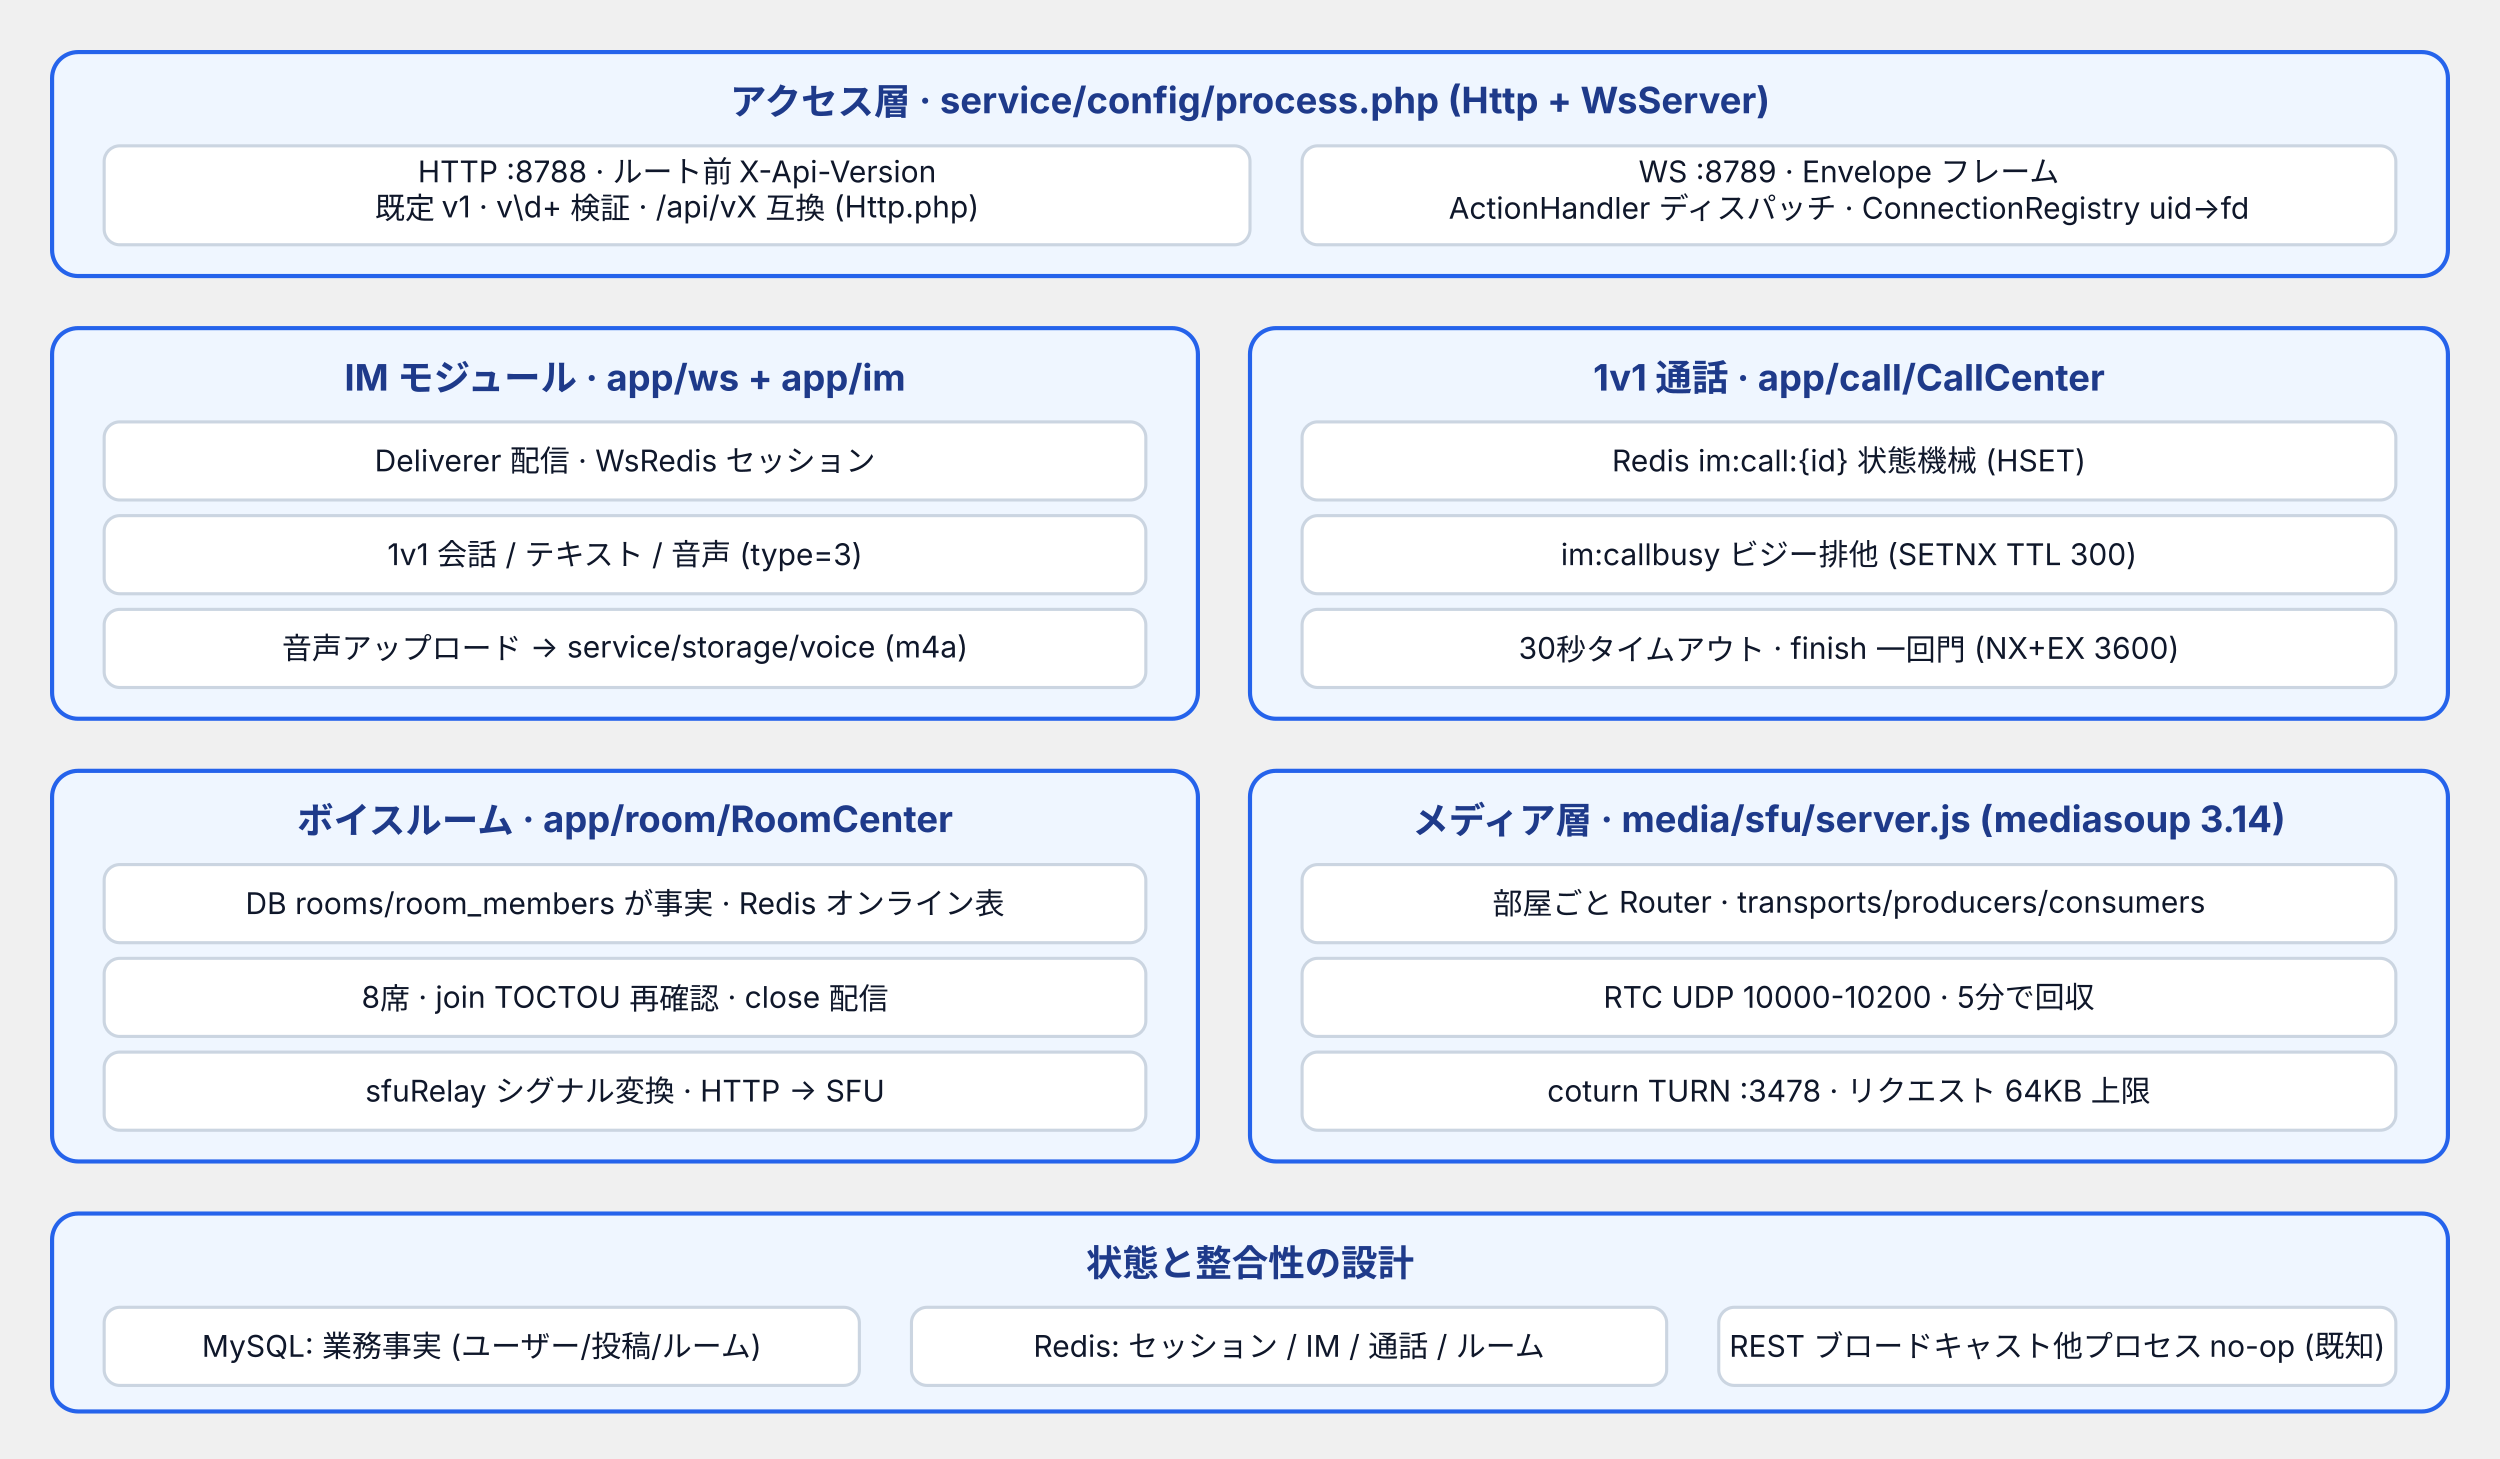
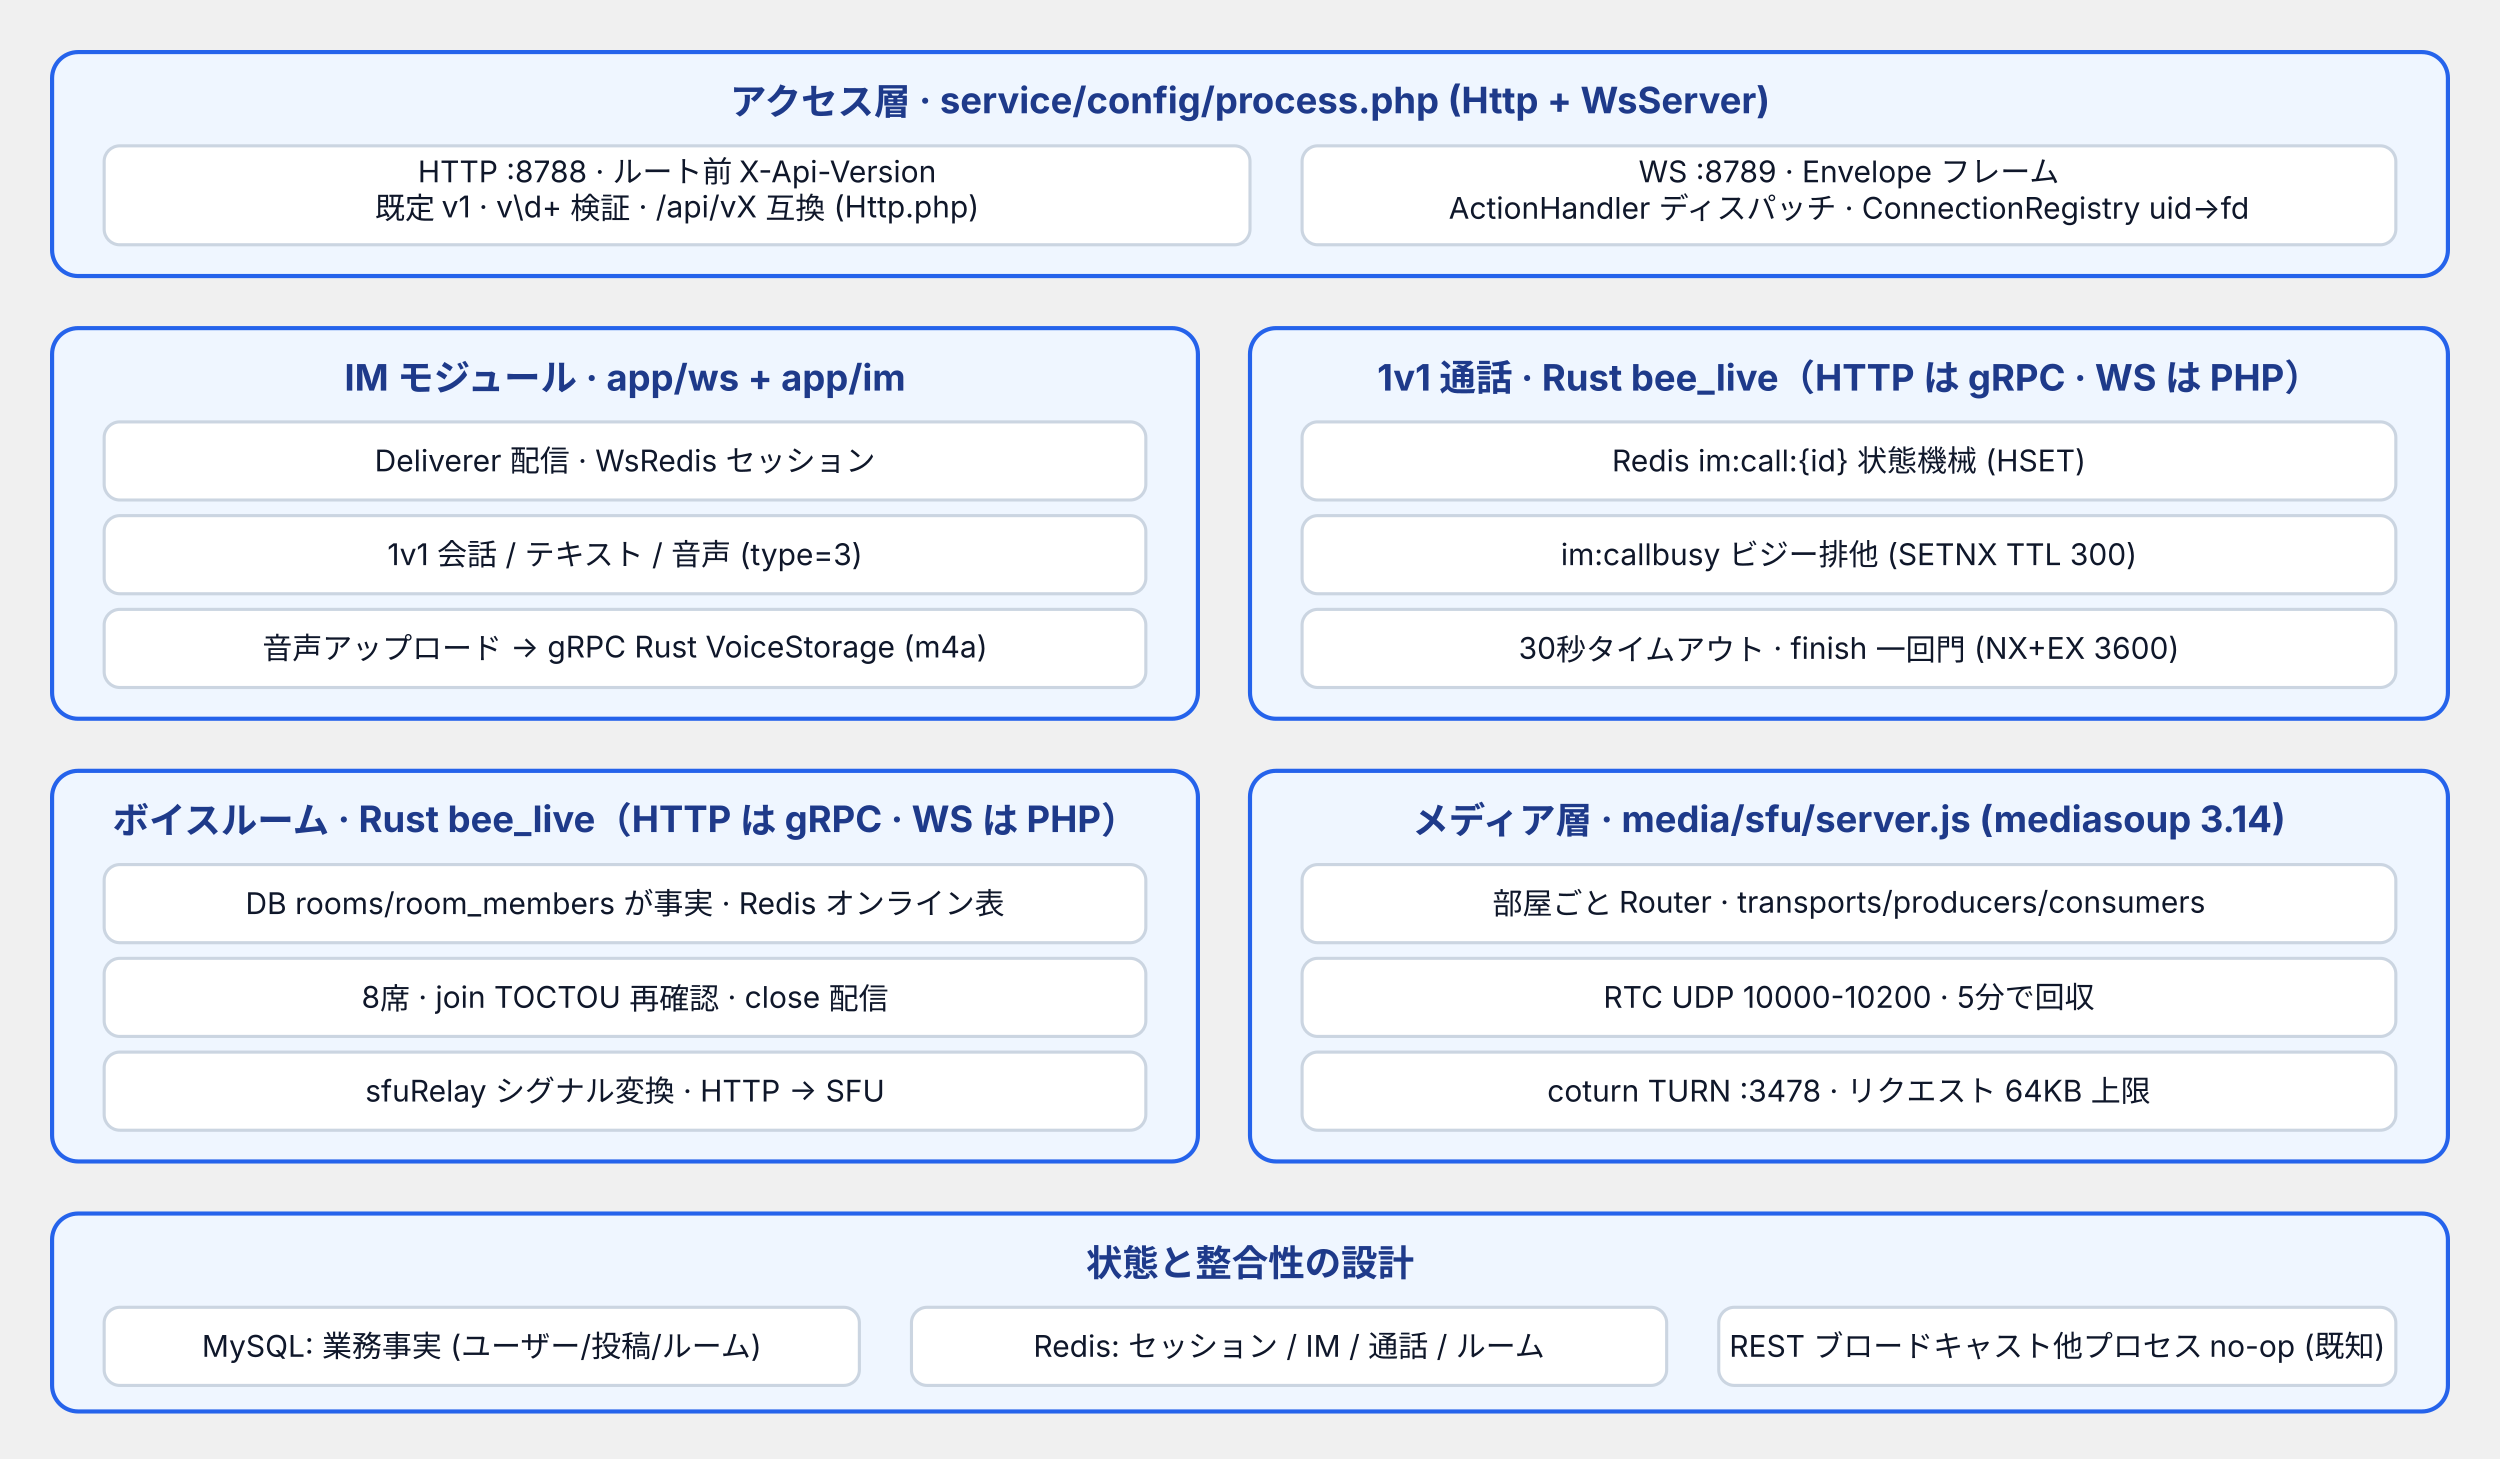
<svg xmlns="http://www.w3.org/2000/svg" viewBox="0 0 960 560" width="100%" font-family="system-ui, -apple-system, 'Segoe UI', 'PingFang SC', 'Microsoft YaHei', sans-serif">
  <style>
    .mod  { fill: #eff6ff; stroke: #2563eb; stroke-width: 1.6; rx: 10 }
    .it   { fill: #ffffff; stroke: #cbd5e1; stroke-width: 1.2; rx: 6 }
    .tm   { font-size: 14px; font-weight: 700; fill: #1e3a8a; text-anchor: middle }
    .t    { font-size: 11.5px; fill: #0f172a; text-anchor: middle }
  </style>
  <rect class="mod" x="20" y="20" width="920" height="86" />
  <text class="tm" x="480" y="44">アクセス層 · service/config/process.php (Http + WsServer)</text>
  <rect class="it" x="40" y="56" width="440" height="38" />
  <text class="t" x="260" y="70">HTTP :8788 · ルート前 X-Api-Version</text>
  <text class="t" x="260" y="84" font-size="10" fill="#64748b">既定 v1 · v\d+ 検証 · /api/vX 互換 (Http.php)</text>
  <rect class="it" x="500" y="56" width="420" height="38" />
  <text class="t" x="710" y="70">WS :8789 · Envelope フレーム</text>
  <text class="t" x="710" y="84" font-size="10" fill="#64748b">ActionHandler ディスパッチ · ConnectionRegistry uid→fd</text>
  <rect class="mod" x="20" y="126" width="440" height="150" />
  <text class="tm" x="240" y="150">IM モジュール · app/ws + app/im</text>
  <rect class="it" x="40" y="162" width="400" height="30" />
  <text class="t" x="240" y="181">Deliverer 配信 · WsRedis セッション</text>
  <rect class="it" x="40" y="198" width="400" height="30" />
  <text class="t" x="240" y="217">1v1 会話 / テキスト / 音声 (type=3)</text>
  <rect class="it" x="40" y="234" width="400" height="30" />
-   <text class="t" x="240" y="253">音声アップロード → service/storage/voice (m4a)</text>
+   <text class="t" x="240" y="253">音声アップロード → gRPC Rust VoiceStorage (m4a)</text>
  <rect class="mod" x="480" y="126" width="460" height="150" />
-   <text class="tm" x="710" y="150">1v1 通話 · app/call/CallCenter</text>
+   <text class="tm" x="710" y="150">1v1 通話 · Rust bee_live（HTTP は gRPC · WS は PHP）</text>
  <rect class="it" x="500" y="162" width="420" height="30" />
  <text class="t" x="710" y="181">Redis im:call:{id} 状態機械 (HSET)</text>
  <rect class="it" x="500" y="198" width="420" height="30" />
  <text class="t" x="710" y="217">im:callbusy ビジー排他 (SETNX TTL 300)</text>
  <rect class="it" x="500" y="234" width="420" height="30" />
  <text class="t" x="710" y="253">30秒タイムアウト · finish 一回門 (NX+EX 3600)</text>
  <rect class="mod" x="20" y="296" width="440" height="150" />
-   <text class="tm" x="240" y="320">ボイスルーム · app/room/RoomCenter</text>
+   <text class="tm" x="240" y="320">ボイスルーム · Rust bee_live（HTTP は gRPC · WS は PHP）</text>
  <rect class="it" x="40" y="332" width="400" height="30" />
  <text class="t" x="240" y="351">DB rooms/room_members が事実 · Redis オンライン表</text>
  <rect class="it" x="40" y="368" width="400" height="30" />
  <text class="t" x="240" y="387">8席 · join TOCTOU 再確認 · close 配信</text>
  <rect class="it" x="40" y="404" width="400" height="30" />
  <text class="t" x="240" y="423">sfuRelay シグナル変換 · HTTP → SFU</text>
  <rect class="mod" x="480" y="296" width="460" height="150" />
  <text class="tm" x="710" y="320">メディア層 · media/sfu/server.js (mediasoup 3.14)</text>
  <rect class="it" x="500" y="332" width="420" height="30" />
  <text class="t" x="710" y="351">部屋ごと Router · transports/producers/consumers</text>
  <rect class="it" x="500" y="368" width="420" height="30" />
  <text class="t" x="710" y="387">RTC UDP 10000-10200 · 5分で回収</text>
  <rect class="it" x="500" y="404" width="420" height="30" />
  <text class="t" x="710" y="423">coturn TURN :3478 · リクエスト 64KB 上限</text>
  <rect class="mod" x="20" y="466" width="920" height="76" />
  <text class="tm" x="480" y="490">状態と整合性の設計</text>
  <rect class="it" x="40" y="502" width="290" height="30" />
  <text class="t" x="185" y="521">MySQL: 業務事実 (ユーザー/投稿/ルーム)</text>
  <rect class="it" x="350" y="502" width="290" height="30" />
  <text class="t" x="495" y="521">Redis: セッション / IM / 通話 / ルーム</text>
  <rect class="it" x="660" y="502" width="260" height="30" />
  <text class="t" x="790" y="521">REST ブロードキャスト他プロセス no-op (既知)</text>
</svg>
